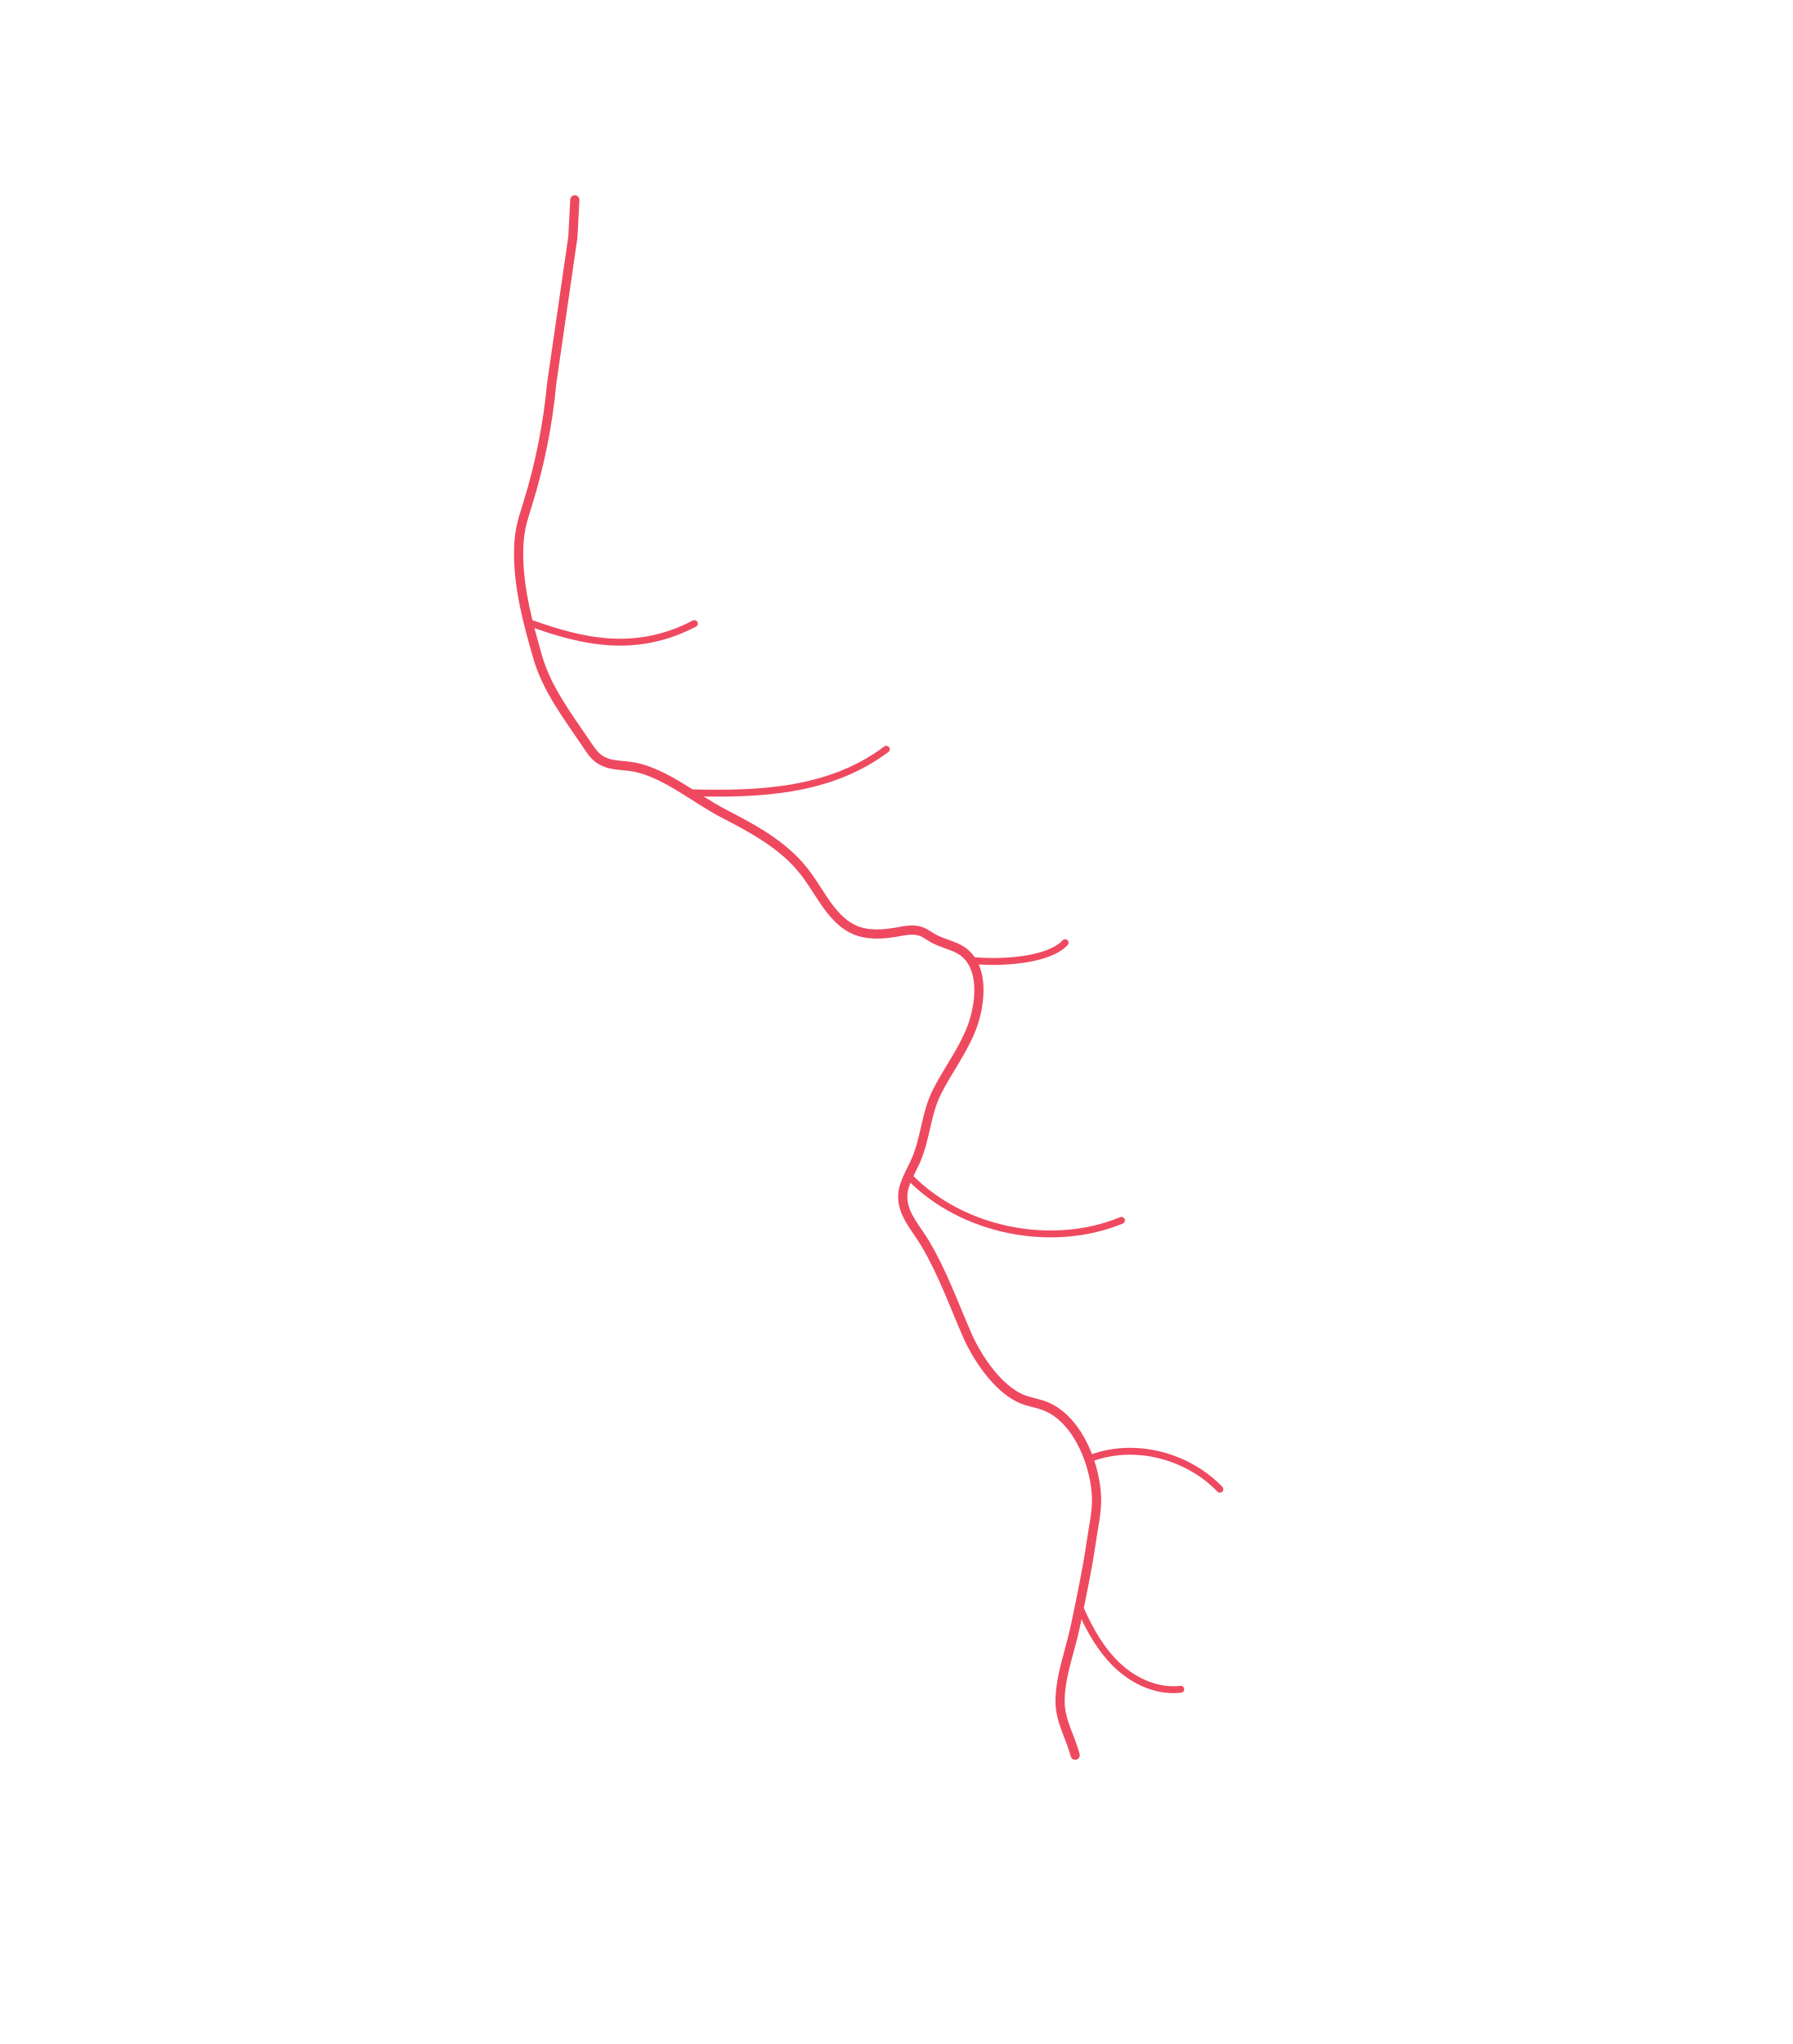
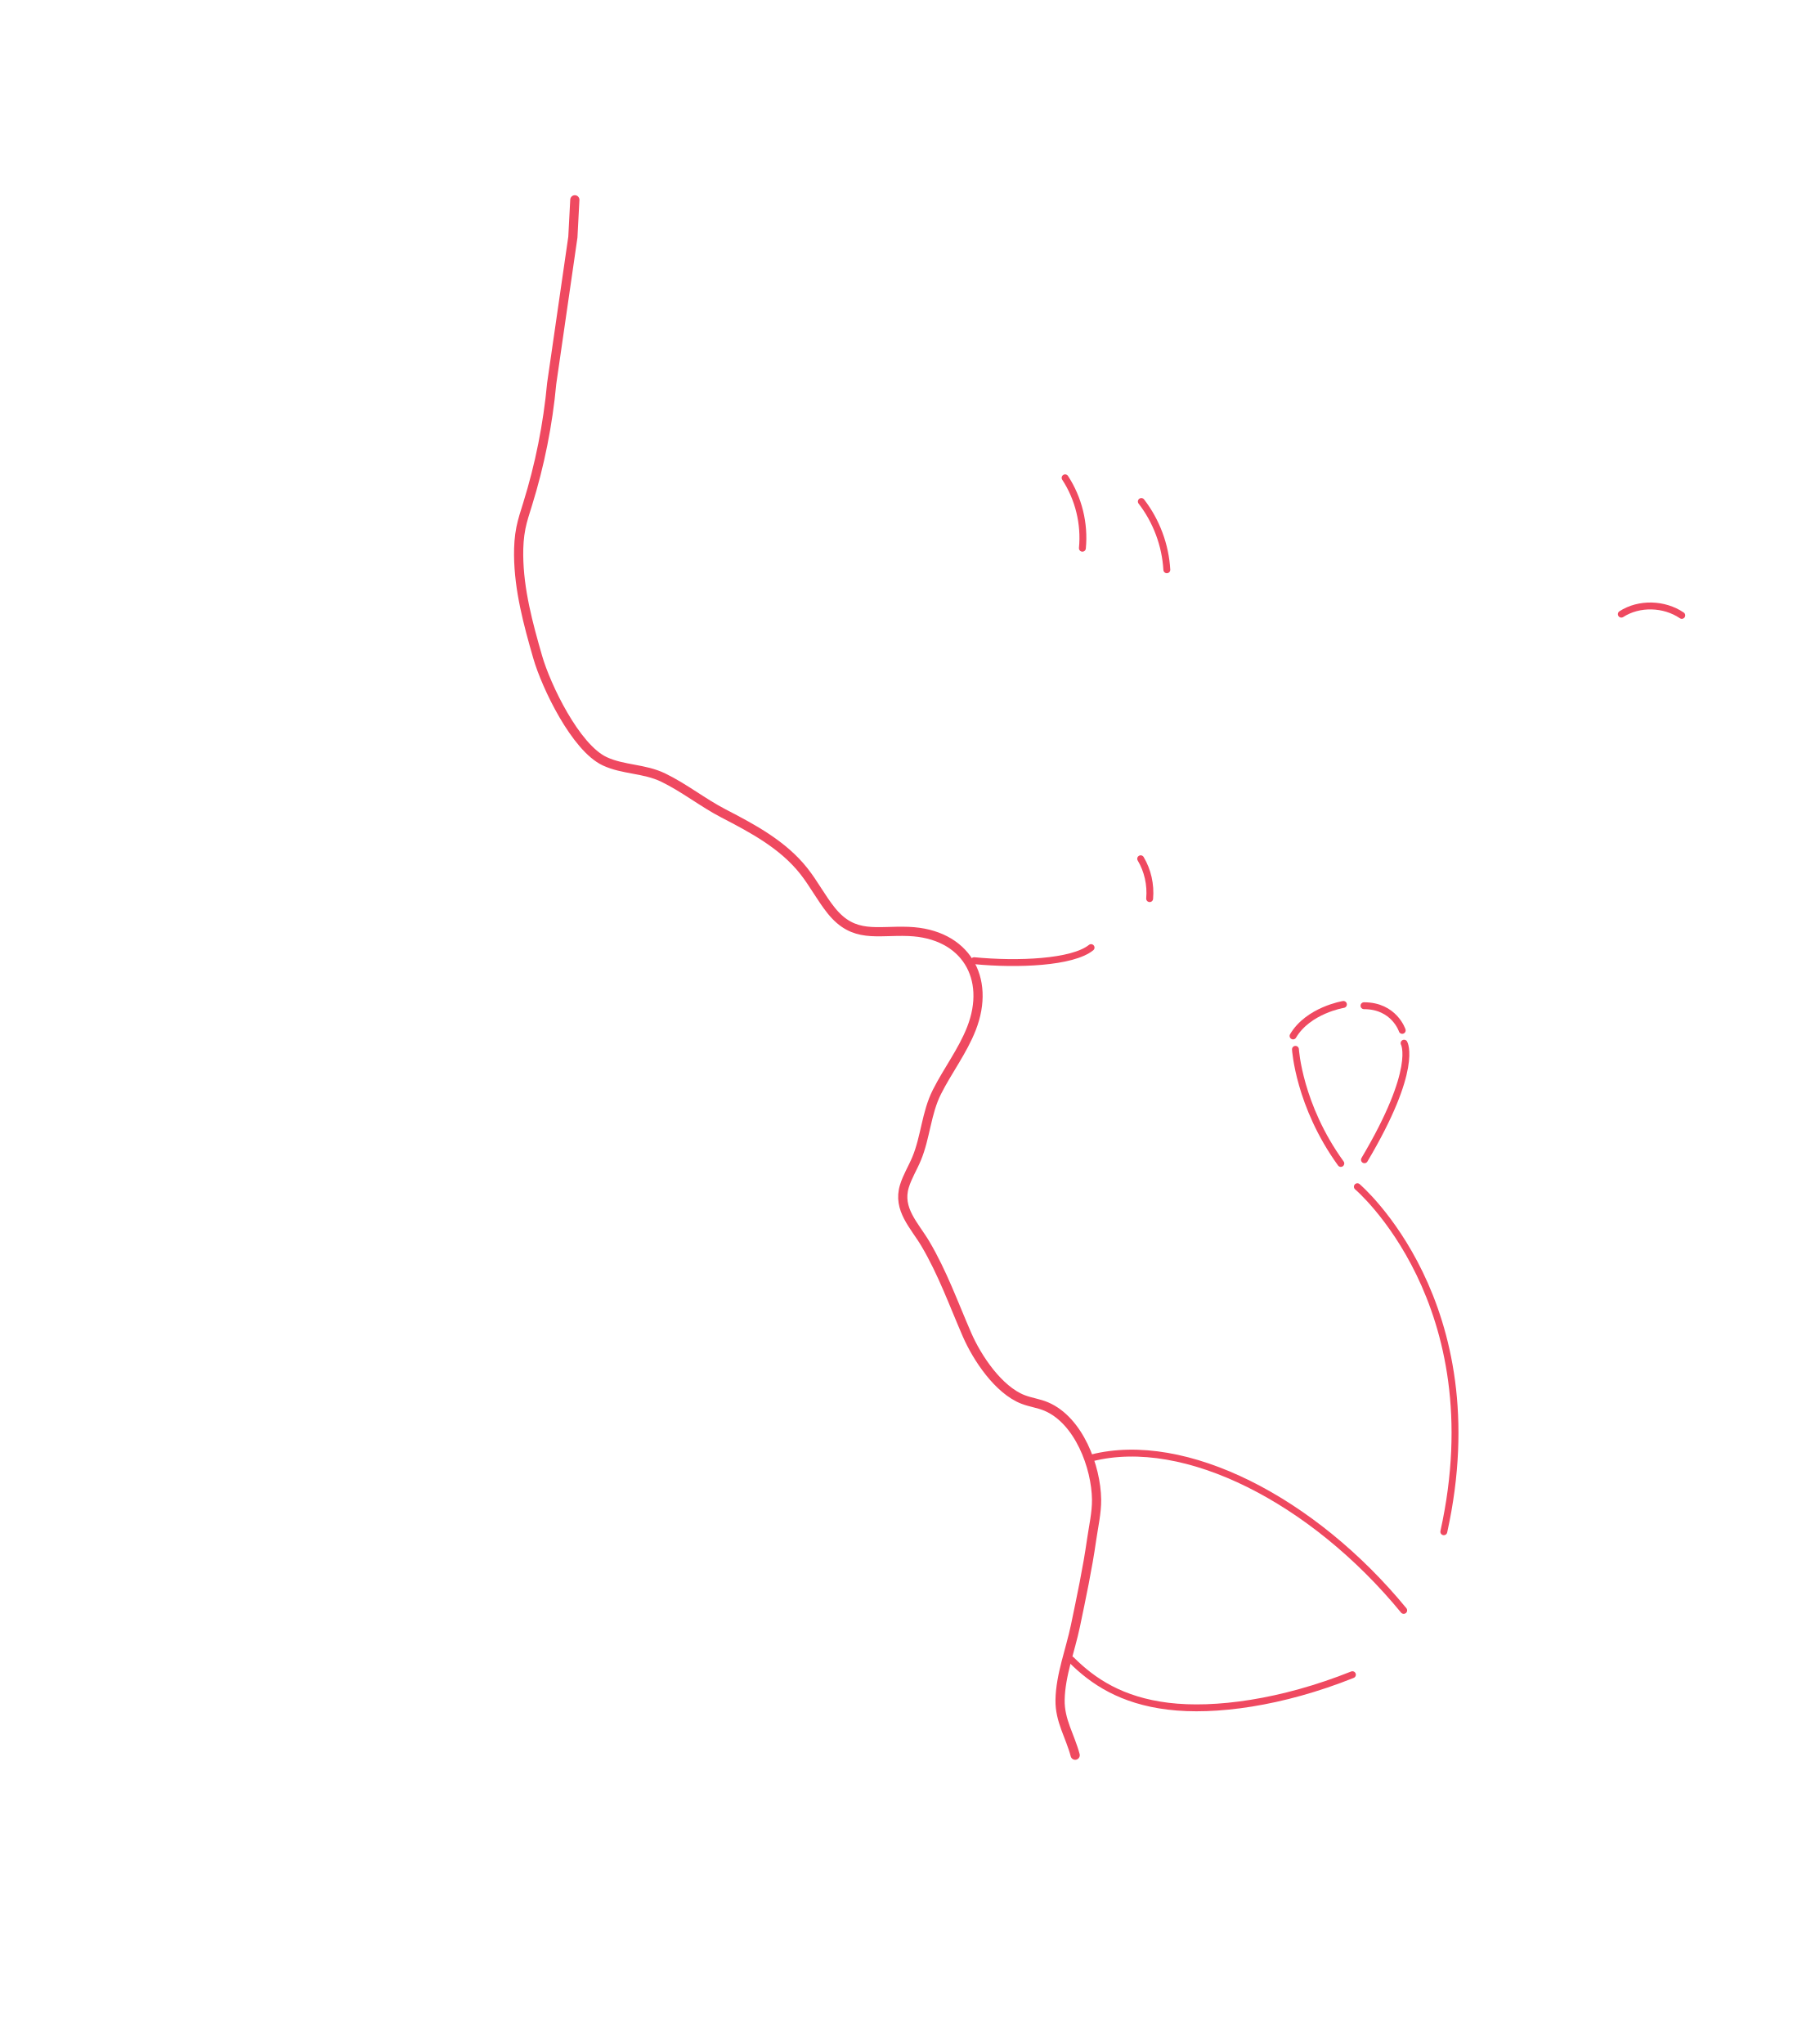
<svg xmlns="http://www.w3.org/2000/svg" version="1.2" baseProfile="tiny" id="g-darien_route-Artboard_1-interactions-img" x="0px" y="0px" viewBox="0 0 780.39 889.673" overflow="visible" xml:space="preserve">
  <g>
-     <path id="route-1_00000127017189306973759020000015332031698317852814_" fill="none" stroke="#EF4960" stroke-width="4" stroke-linecap="round" stroke-linejoin="round" stroke-miterlimit="10" d="   M467.979,763.969c-2.186-8.325-6.728-15.043-6.572-24.04c0.188-10.869,4.504-21.735,6.7-32.324   c2.58-12.437,5.234-24.821,7.027-37.405c0.813-5.703,2.234-11.773,2.163-17.511c-0.175-14.18-7.708-34.391-21.834-40.452   c-3.268-1.402-6.878-1.829-10.194-3.116c-10.66-4.136-19.929-17.998-24.35-28.149c-5.834-13.394-10.661-26.971-18.141-39.61   c-4.73-7.992-12.211-15.023-9.121-25.088c1.275-4.153,3.614-7.89,5.286-11.9c3.923-9.407,4.231-19.909,8.851-29.074   c4.72-9.364,11.177-17.758,15.027-27.587c4.143-10.573,6.371-28.954-6.095-34.949c-3.477-1.672-7.331-2.516-10.684-4.424   c-1.721-0.979-3.305-2.235-5.168-2.906c-3.254-1.172-6.84-0.405-10.245,0.201c-6.35,1.13-13.15,1.603-19.016-1.077   c-3.918-1.79-7.118-4.866-9.815-8.225c-4.37-5.442-7.601-11.722-11.932-17.195c-9.071-11.465-22.165-18.457-34.909-25.055   c-12.177-6.304-25.25-17.535-38.758-20.188c-5.248-1.031-11.05-0.313-15.602-3.67c-2.051-1.512-3.51-3.673-4.928-5.79   c-8.192-12.23-17.495-24.081-21.634-38.436c-4.176-14.484-8.163-29.233-8.296-44.306c-0.035-3.986,0.203-7.988,0.988-11.896   c0.701-3.489,1.832-6.874,2.89-10.271c5.328-17.113,8.858-34.785,10.512-52.631l9.217-63.682l0.855-16.241" />
-     <path id="route-2_00000054266980845494401150000016041300533219133833_" fill="none" stroke="#EF4960" stroke-width="3" stroke-linecap="round" stroke-linejoin="round" stroke-miterlimit="10" d="   M513.937,735.262c-9.853,1.184-19.791-3.191-27.099-9.905c-7.307-6.714-12.302-15.565-16.377-24.614" />
-     <path id="route-3_00000039818812868966779370000006576990402638997394_" fill="none" stroke="#EF4960" stroke-width="3" stroke-linecap="round" stroke-linejoin="round" stroke-miterlimit="10" d="   M530.958,648.203c-13.908-14.495-36.728-20.615-55.768-13.635" />
-     <path id="route-4_00000164510653899272818610000010255566094591534745_" fill="none" stroke="#EF4960" stroke-width="3" stroke-linecap="round" stroke-linejoin="round" stroke-miterlimit="10" d="   M488.129,531.187c-30.188,12.429-68.94,4.726-91.933-18.567" />
-     <path id="route-5_00000069370079962690439000000006330914737336876181_" fill="none" stroke="#EF4960" stroke-width="3" stroke-linecap="round" stroke-linejoin="round" stroke-miterlimit="10" d="   M463.604,410.316c-6.503,7.098-24.959,9.05-39.616,7.832" />
-     <path id="route-6_00000177460194798602405560000010741236573587462303_" fill="none" stroke="#EF4960" stroke-width="3" stroke-linecap="round" stroke-linejoin="round" stroke-miterlimit="10" d="   M385.771,326.115c-24.606,18.49-55.354,19.724-84.795,18.962" />
-     <path id="route-7_00000170980350348427257080000016528556536035024041_" fill="none" stroke="#EF4960" stroke-width="3" stroke-linecap="round" stroke-linejoin="round" stroke-miterlimit="10" d="   M302.241,271.413c-25.869,13.544-49.218,7.661-70.776,0" />
+     <path id="route-1_00000173159272847204410690000006401991893799054477_" fill="none" stroke="#EF4960" stroke-width="4" stroke-linecap="round" stroke-linejoin="round" stroke-miterlimit="10" d="   M467.979,763.969c-2.186-8.325-6.728-15.043-6.572-24.04c0.188-10.869,4.504-21.735,6.7-32.324   c2.58-12.437,5.234-24.821,7.027-37.405c0.813-5.703,2.234-11.773,2.163-17.511c-0.175-14.18-7.708-34.391-21.834-40.452   c-3.268-1.402-6.878-1.829-10.194-3.116c-10.66-4.136-19.929-17.998-24.35-28.149c-5.834-13.394-10.661-26.971-18.141-39.61   c-4.73-7.992-12.211-15.023-9.121-25.088c1.275-4.153,3.614-7.89,5.286-11.9c3.923-9.407,4.231-19.909,8.851-29.074   c4.72-9.364,11.177-17.758,15.028-27.587c8.643-22.06-2.622-41.336-27.365-42.294c-13.892-0.538-23.814,3.171-33.658-9.088   c-4.37-5.442-7.601-11.722-11.932-17.195c-9.071-11.465-22.165-18.457-34.91-25.056c-9.059-4.691-17.105-11.181-26.293-15.631   c-8.249-3.995-17.423-3.346-25.448-7.097c-12.702-5.938-25.526-32.683-29.179-45.355c-4.176-14.484-8.163-29.233-8.296-44.306   c-0.035-3.986,0.203-7.988,0.988-11.896c0.701-3.489,1.832-6.874,2.89-10.271c5.328-17.113,8.858-34.785,10.512-52.631   l9.217-63.682l0.855-16.241" />
+     <g id="routes_00000042725893880251925520000002419659068793837475_">
+       <path id="route-2_00000109712318412012732470000017112030266959790985_" fill="none" stroke="#EF4960" stroke-width="3" stroke-linecap="round" stroke-linejoin="round" stroke-miterlimit="10" d="    M588.65,728.929c-30.779,12.306-59.94,16.202-80.196,13.719c-20.256-2.484-32.66-10.698-42.159-20.195" />
+       <path id="route-3_00000130625938771857834730000006501571509256799412_" fill="none" stroke="#EF4960" stroke-width="3" stroke-linecap="round" stroke-linejoin="round" stroke-miterlimit="10" d="    M610.976,700.938c-39.383-47.971-95.215-76.662-135.785-66.37" />
+       <path id="route-4_00000026121129071269360880000001354273254458953103_" fill="none" stroke="#EF4960" stroke-width="3" stroke-linecap="round" stroke-linejoin="round" stroke-miterlimit="10" d="    M474.899,412.454c-8.087,6.521-31.884,7.542-50.911,5.693" />
+       <path id="route-5_00000003814818632321472100000005708525865579307175_" fill="none" stroke="#EF4960" stroke-width="3" stroke-linecap="round" stroke-linejoin="round" stroke-miterlimit="10" d="    M584.739,437.189c0,0-15.294,2.5-21.923,13.712" />
+       <path id="route-6_00000134943689225045707580000010170414700636124826_" fill="none" stroke="#EF4960" stroke-width="3" stroke-linecap="round" stroke-linejoin="round" stroke-miterlimit="10" d="    M563.86,456.731c0,0,1.47,24.415,19.744,49.668" />
+       <path id="route-7_00000152260142643648823580000005047198206047819680_" fill="none" stroke="#EF4960" stroke-width="3" stroke-linecap="round" stroke-linejoin="round" stroke-miterlimit="10" d="    M593.691,437.748c13.148,0,16.636,10.737,16.636,10.737" />
+       <path id="route-8_00000106869728007002634890000012921509781077255090_" fill="none" stroke="#EF4960" stroke-width="3" stroke-linecap="round" stroke-linejoin="round" stroke-miterlimit="10" d="    M611.144,454.054c0,0,6.373,10.909-17.251,50.744" />
+       <path id="route-9_00000025434889880469570230000005380712202240238238_" fill="none" stroke="#EF4960" stroke-width="3" stroke-linecap="round" stroke-linejoin="round" stroke-miterlimit="10" d="    M590.806,516.534c0,0,59.644,50.518,37.627,150.176" />
+       <path id="route-10_00000116943522482492018450000002099440231987027642_" fill="none" stroke="#EF4960" stroke-width="3" stroke-linecap="round" stroke-linejoin="round" stroke-miterlimit="10" d="    M496.49,373.789c3.046,5.078,4.448,11.304,3.905,17.343" />
+       <path id="route-11_00000165956428686315980060000013827499854205745568_" fill="none" stroke="#EF4960" stroke-width="3" stroke-linecap="round" stroke-linejoin="round" stroke-miterlimit="10" d="    M463.601,207.977c5.867,8.971,8.567,19.97,7.521,30.638" />
+       <path id="route-12_00000082339359433791537420000003044763163566776986_" fill="none" stroke="#EF4960" stroke-width="3" stroke-linecap="round" stroke-linejoin="round" stroke-miterlimit="10" d="    M496.776,218.285c6.56,8.496,10.482,18.999,11.097,29.715" />
+       <path id="route-13_00000037668868076584187960000003184519081233411472_" fill="none" stroke="#EF4960" stroke-width="3" stroke-linecap="round" stroke-linejoin="round" stroke-miterlimit="10" d="    M732.011,267.848c-7.625-5.166-18.515-5.562-26.314-0.532" />
+     </g>
  </g>
  <style>
#g-darien_route-Artboard_1-interactions-img rect, #g-darien_route-Artboard_1-interactions-img circle, #g-darien_route-Artboard_1-interactions-img path, #g-darien_route-Artboard_1-interactions-img line, #g-darien_route-Artboard_1-interactions-img polyline { vector-effect: non-scaling-stroke; }
</style>
</svg>
